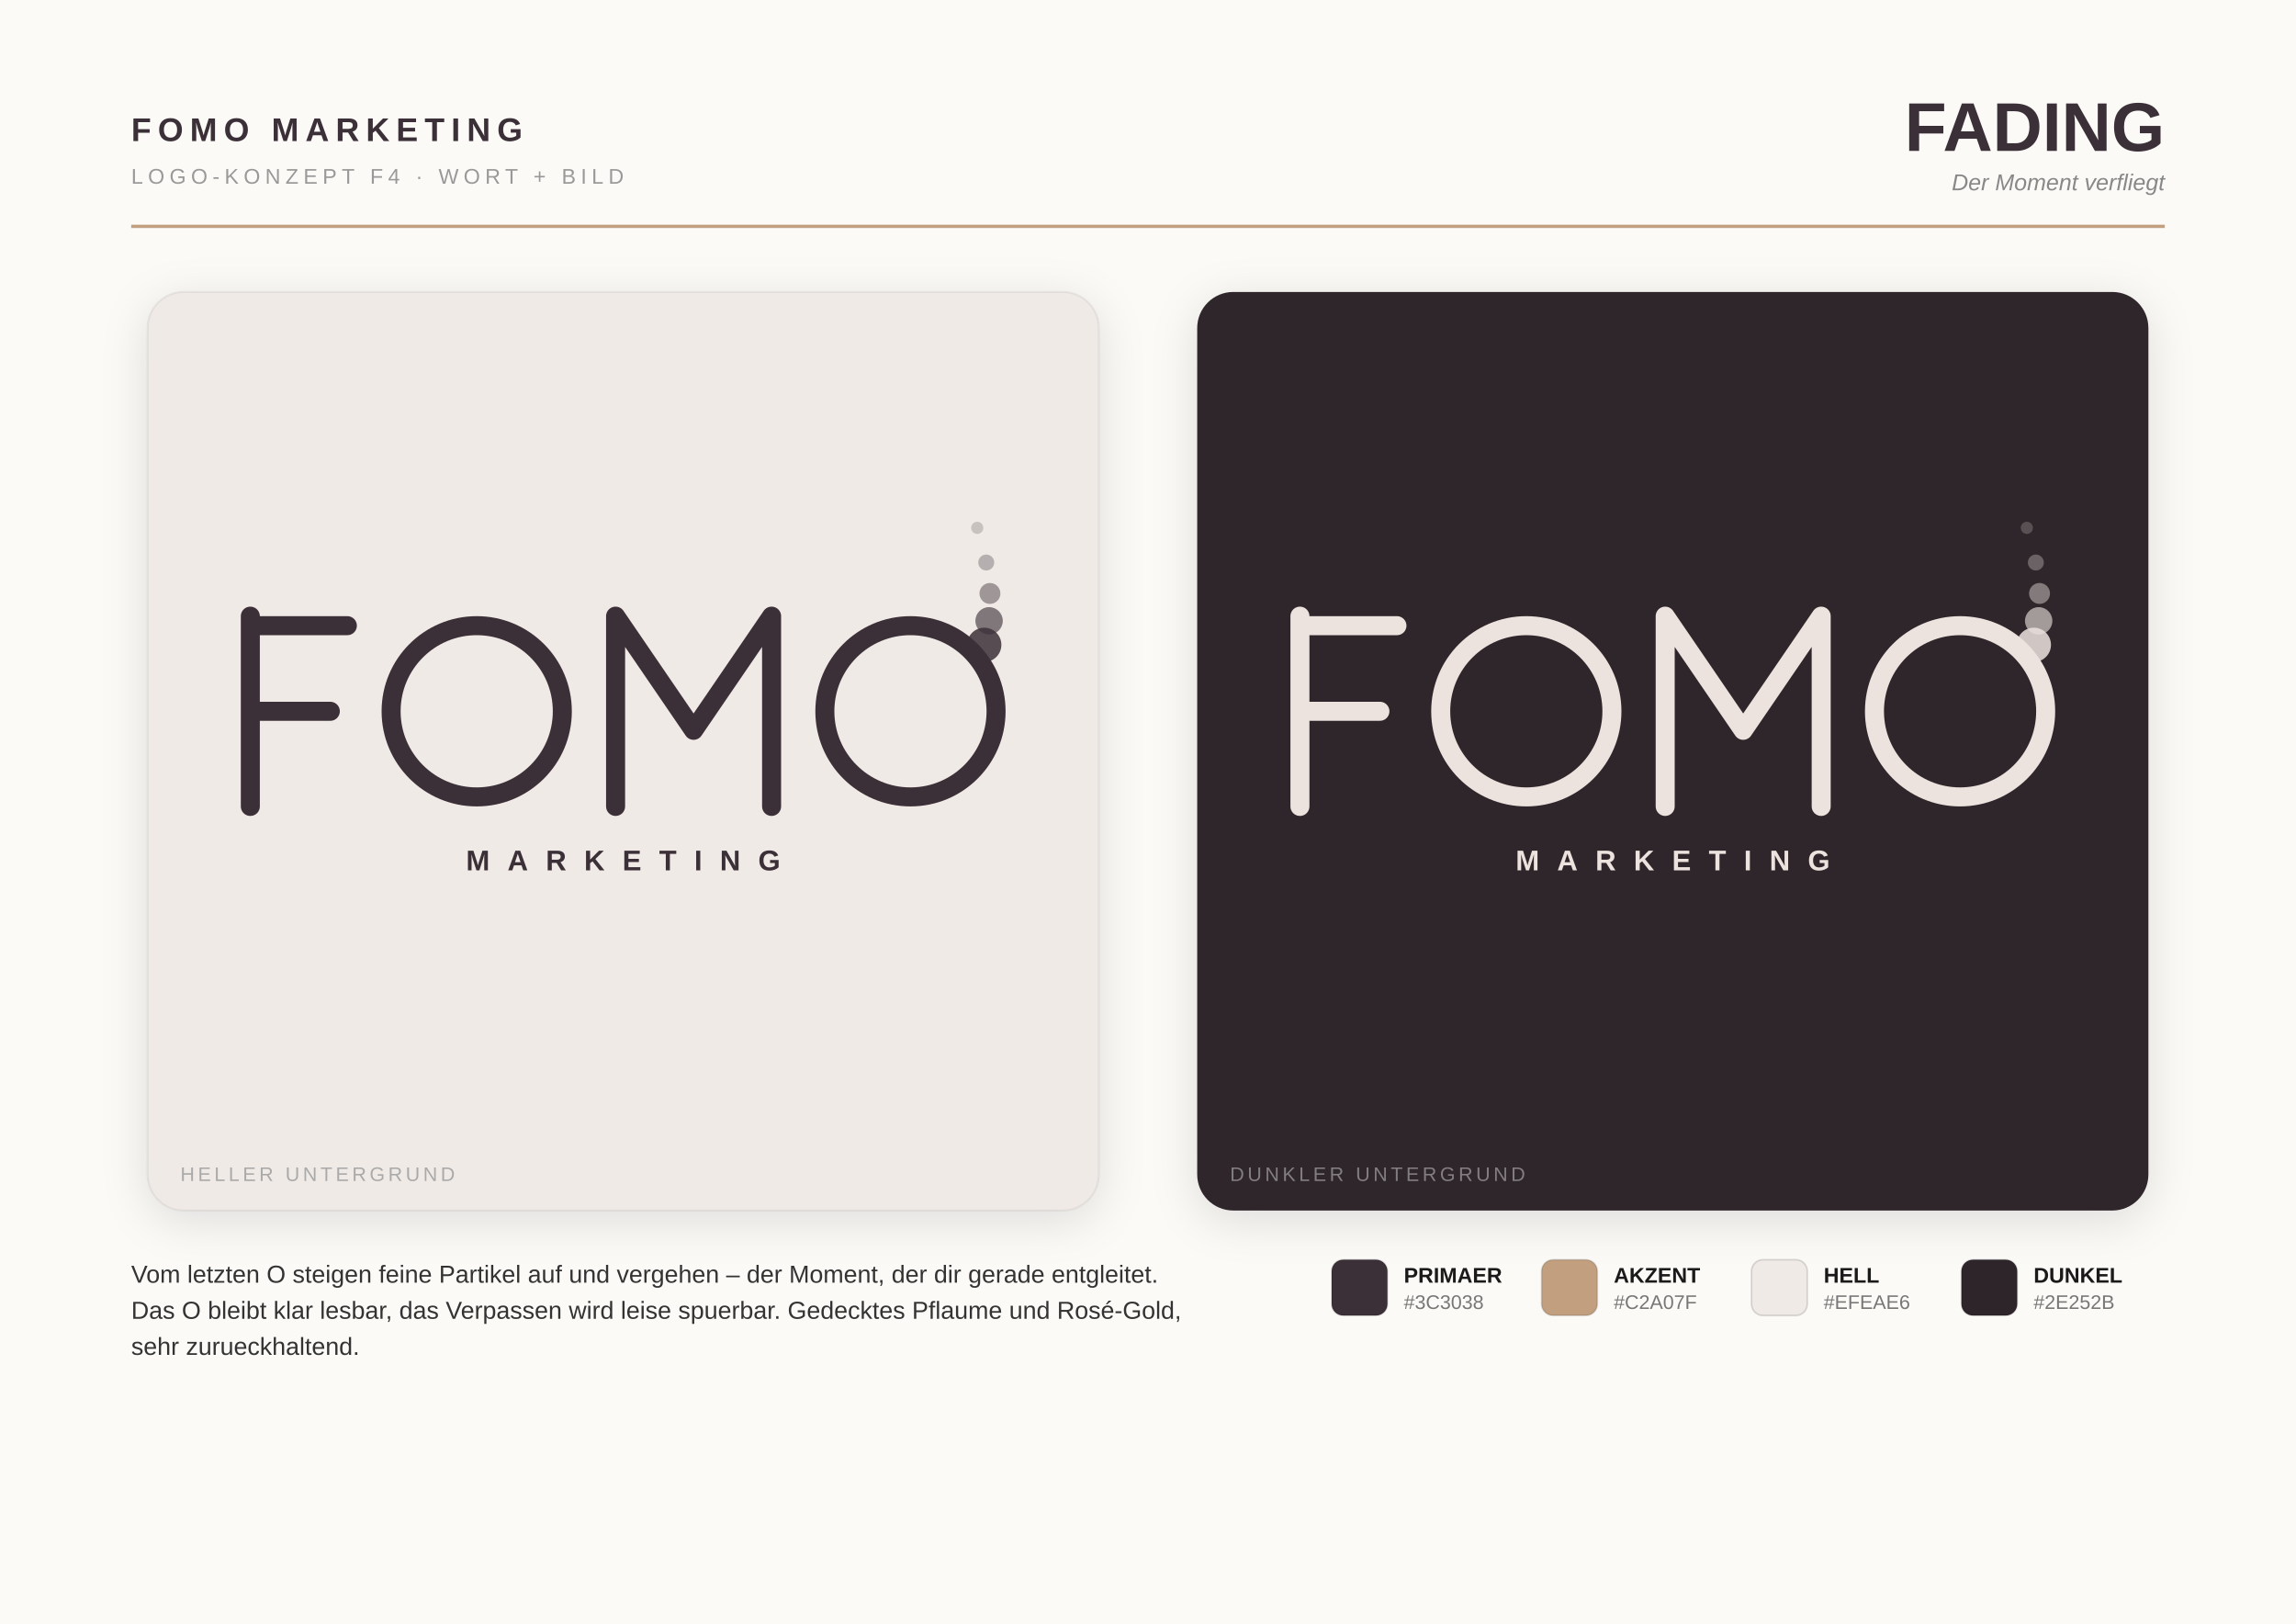
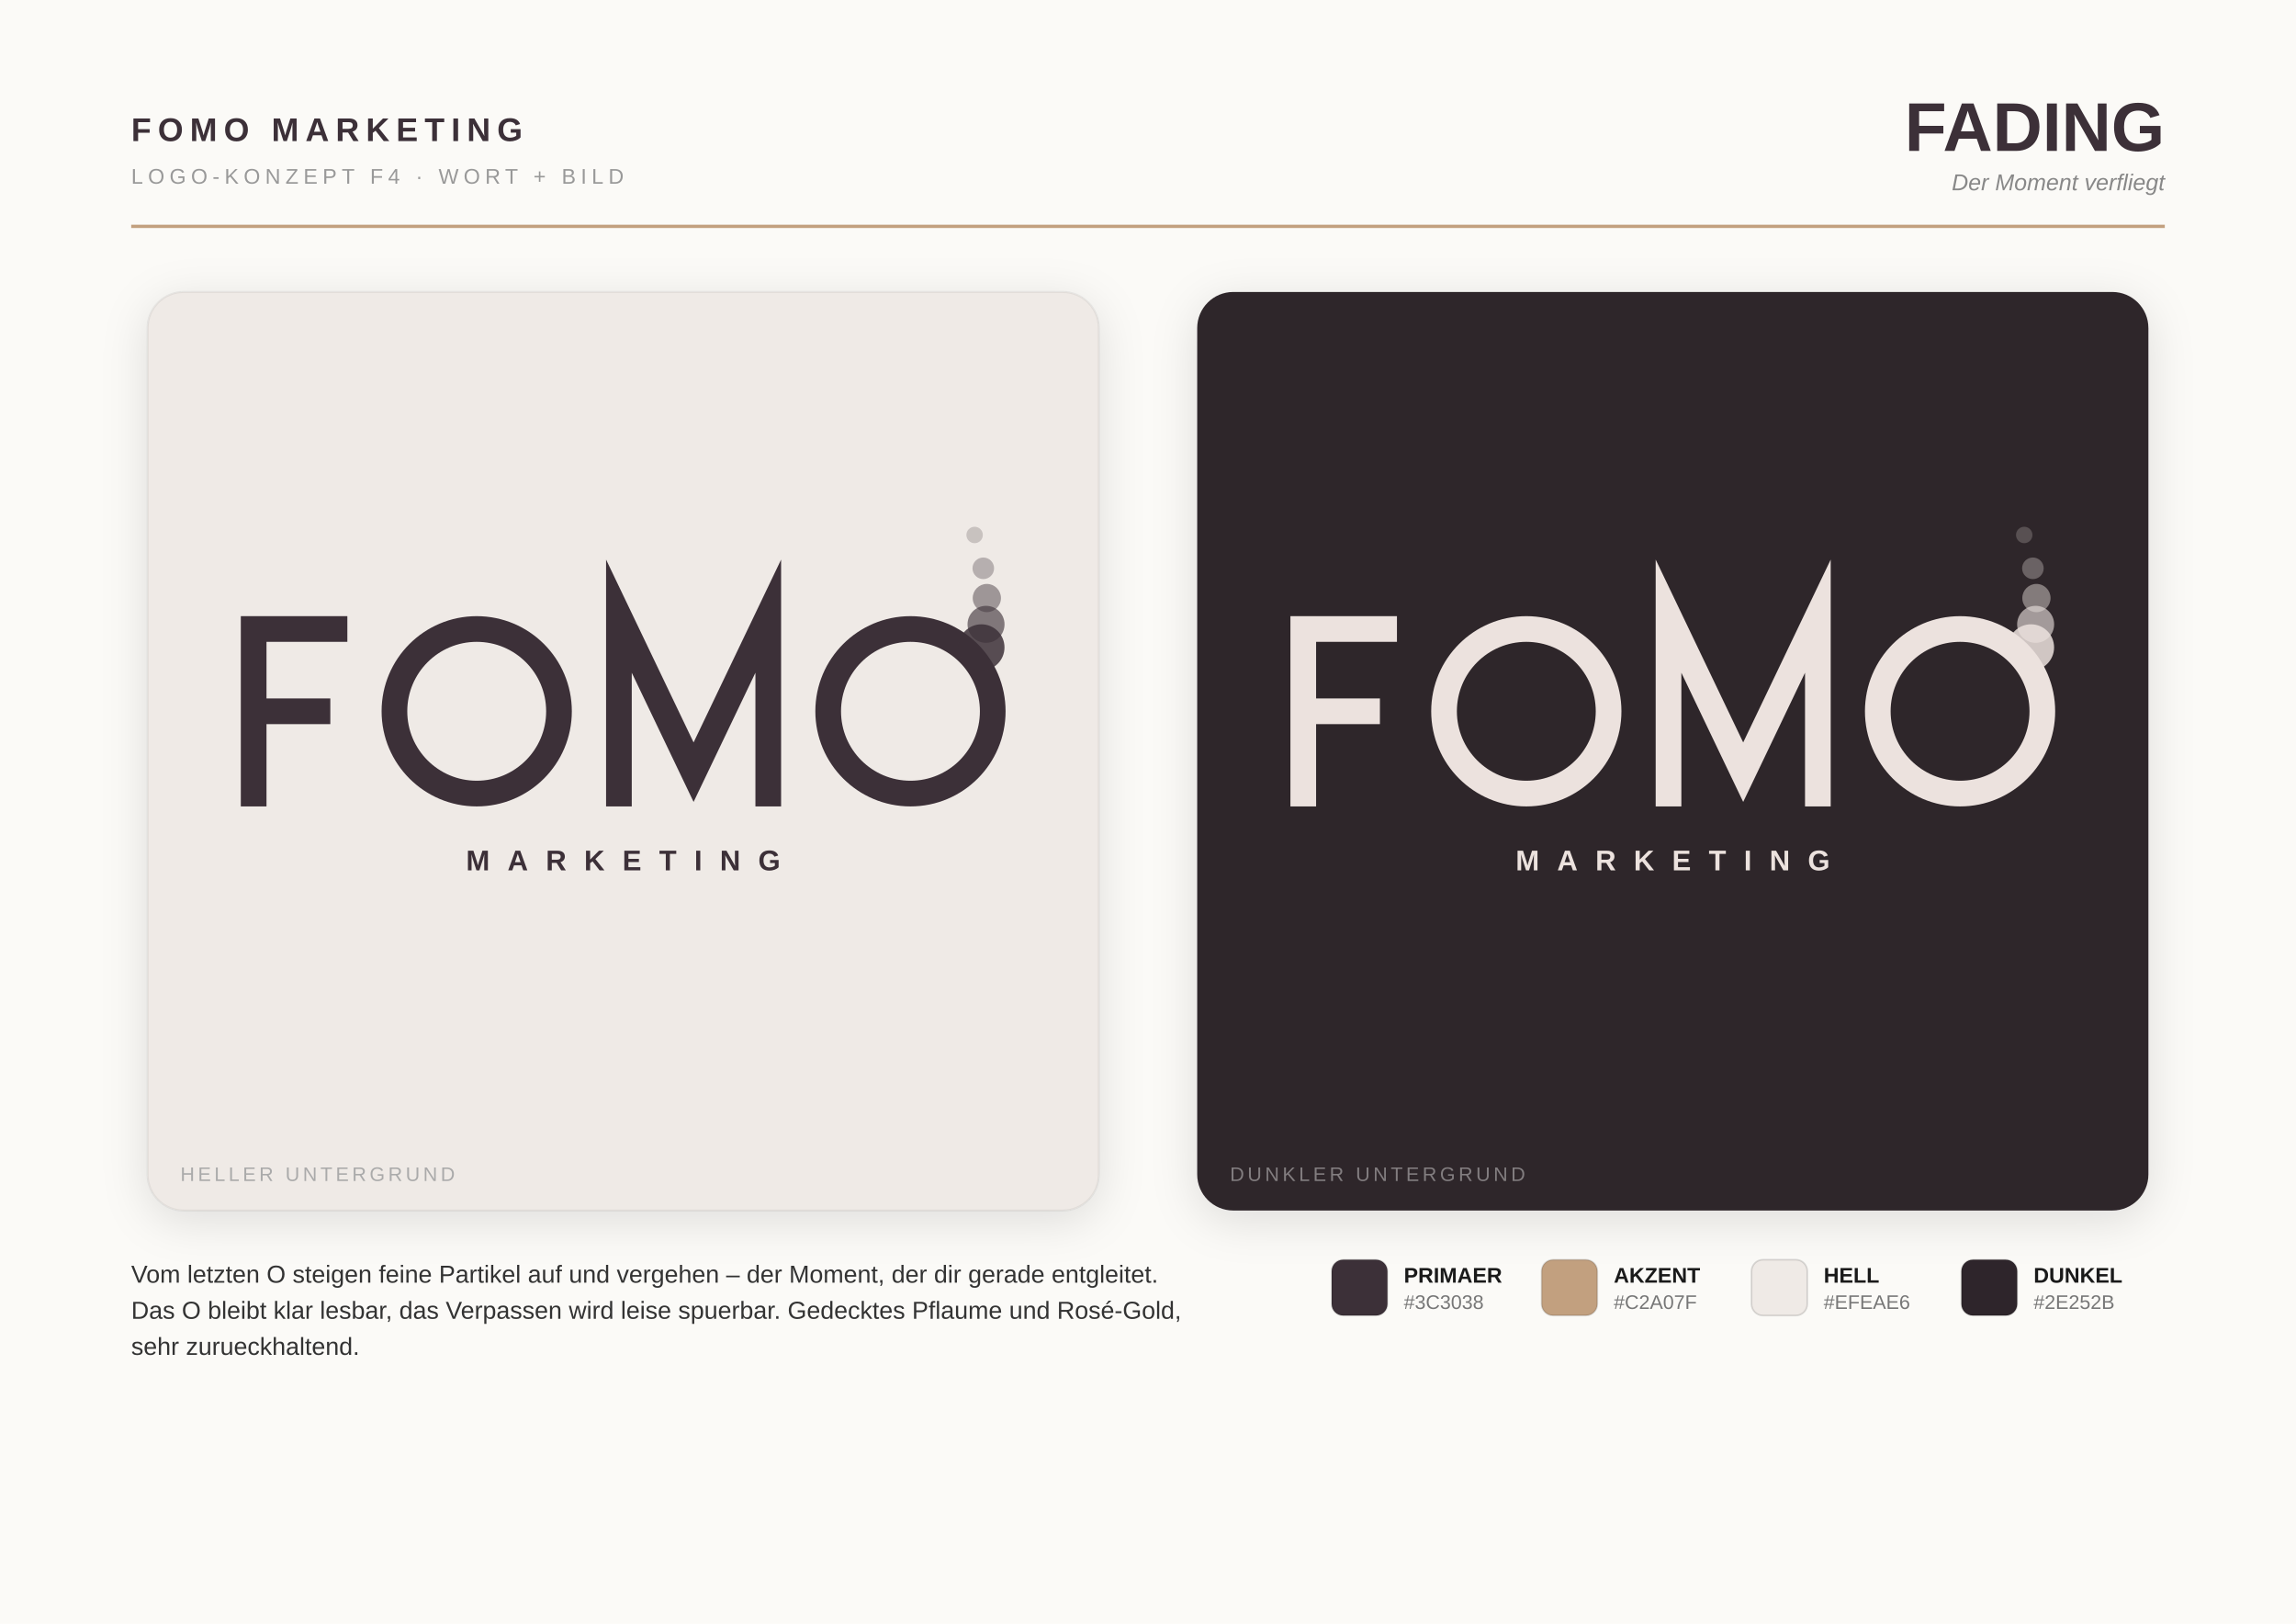
<svg xmlns="http://www.w3.org/2000/svg" width="1400" height="990" viewBox="0 0 1400 990">
  <defs>
    <filter id="soft" x="-20%" y="-20%" width="140%" height="140%">
      <feDropShadow dx="0" dy="6" stdDeviation="14" flood-color="#000" flood-opacity="0.12" />
    </filter>
  </defs>
  <rect width="1400" height="990" fill="#FBFAF7" />
  <text x="80" y="86" font-family="Liberation Sans, Arial, DejaVu Sans, sans-serif" font-size="20" font-weight="800" letter-spacing="4" fill="#3C3038">FOMO MARKETING</text>
  <text x="80" y="112" font-family="Liberation Sans, Arial, DejaVu Sans, sans-serif" font-size="13" letter-spacing="3" fill="#999">LOGO-KONZEPT F4 · WORT + BILD</text>
  <text x="1320" y="92" font-family="Liberation Sans, Arial, DejaVu Sans, sans-serif" font-size="42" font-weight="800" text-anchor="end" fill="#3C3038">FADING</text>
  <text x="1320" y="116" font-family="Liberation Sans, Arial, DejaVu Sans, sans-serif" font-size="14" font-style="italic" text-anchor="end" fill="#888">Der Moment verfliegt</text>
  <line x1="80" y1="138" x2="1320" y2="138" stroke="#C2A07F" stroke-width="2" />
  <rect x="90" y="178" width="580" height="560" rx="22" fill="#EFEAE6" stroke="#0000000f" stroke-width="1.2" filter="url(#soft)" />
  <rect x="730" y="178" width="580" height="560" rx="22" fill="#2E252B" filter="url(#soft)" />
-   <path fill="none" stroke="#3C3038" stroke-width="11.60" stroke-linecap="round" stroke-linejoin="round" stroke-miterlimit="8" d="M 152.64 375.64 L 152.64 491.64 M 152.64 381.44 L 211.80 381.44 M 152.64 433.64 L 201.41 433.64" />
-   <circle cx="290.68" cy="433.64" r="52.20" fill="none" stroke="#3C3038" stroke-width="11.60" stroke-linecap="round" stroke-linejoin="round" stroke-miterlimit="8" />
-   <path fill="none" stroke="#3C3038" stroke-width="11.60" stroke-linecap="round" stroke-linejoin="round" stroke-miterlimit="8" d="M 375.36 491.64 L 375.36 375.64 L 422.92 445.24 L 470.48 375.64 L 470.48 491.64" />
-   <circle cx="555.16" cy="433.64" r="52.20" fill="none" stroke="#3C3038" stroke-width="11.60" stroke-linecap="round" stroke-linejoin="round" stroke-miterlimit="8" />
-   <circle cx="600.16" cy="393.12" r="10.44" fill="#3C3038" opacity="0.85" />
-   <circle cx="603.10" cy="378.49" r="8.35" fill="#3C3038" opacity="0.62" />
-   <circle cx="603.62" cy="361.80" r="6.38" fill="#3C3038" opacity="0.45" />
-   <circle cx="601.37" cy="342.94" r="4.87" fill="#3C3038" opacity="0.32" />
-   <circle cx="595.87" cy="321.80" r="3.71" fill="#3C3038" opacity="0.22" />
+   <path fill="none" stroke="#3C3038" stroke-width="15.66" stroke-linecap="butt" stroke-linejoin="miter" stroke-miterlimit="8" d="M 154.67 375.64 L 154.67 491.64 M 154.67 383.47 L 211.80 383.47 M 154.67 433.64 L 201.41 433.64" />
+   <circle cx="290.68" cy="433.64" r="50.17" fill="none" stroke="#3C3038" stroke-width="15.66" stroke-linecap="butt" stroke-linejoin="miter" stroke-miterlimit="8" />
+   <path fill="none" stroke="#3C3038" stroke-width="15.66" stroke-linecap="butt" stroke-linejoin="miter" stroke-miterlimit="8" d="M 377.39 491.64 L 377.39 375.64 L 422.92 470.76 L 468.45 375.64 L 468.45 491.64" />
+   <circle cx="555.16" cy="433.64" r="50.17" fill="none" stroke="#3C3038" stroke-width="15.66" stroke-linecap="butt" stroke-linejoin="miter" stroke-miterlimit="8" />
+   <circle cx="598.41" cy="394.70" r="14.09" fill="#3C3038" opacity="0.85" />
+   <circle cx="601.24" cy="380.63" r="11.28" fill="#3C3038" opacity="0.62" />
+   <circle cx="601.73" cy="364.60" r="8.61" fill="#3C3038" opacity="0.45" />
+   <circle cx="599.57" cy="346.47" r="6.58" fill="#3C3038" opacity="0.32" />
+   <circle cx="594.28" cy="326.15" r="5.01" fill="#3C3038" opacity="0.22" />
  <text x="380.00" y="530.62" font-family="Liberation Sans, Arial, DejaVu Sans, sans-serif" font-size="17.40" font-weight="600" letter-spacing="10.79" text-anchor="middle" fill="#3C3038">MARKETING</text>
-   <path fill="none" stroke="#ECE2DE" stroke-width="11.60" stroke-linecap="round" stroke-linejoin="round" stroke-miterlimit="8" d="M 792.64 375.64 L 792.64 491.64 M 792.64 381.44 L 851.80 381.44 M 792.64 433.64 L 841.41 433.64" />
-   <circle cx="930.68" cy="433.64" r="52.20" fill="none" stroke="#ECE2DE" stroke-width="11.60" stroke-linecap="round" stroke-linejoin="round" stroke-miterlimit="8" />
-   <path fill="none" stroke="#ECE2DE" stroke-width="11.60" stroke-linecap="round" stroke-linejoin="round" stroke-miterlimit="8" d="M 1015.36 491.64 L 1015.36 375.64 L 1062.92 445.24 L 1110.48 375.64 L 1110.48 491.64" />
-   <circle cx="1195.16" cy="433.64" r="52.20" fill="none" stroke="#ECE2DE" stroke-width="11.60" stroke-linecap="round" stroke-linejoin="round" stroke-miterlimit="8" />
-   <circle cx="1240.16" cy="393.12" r="10.44" fill="#ECE2DE" opacity="0.85" />
-   <circle cx="1243.10" cy="378.49" r="8.35" fill="#ECE2DE" opacity="0.62" />
-   <circle cx="1243.62" cy="361.80" r="6.38" fill="#ECE2DE" opacity="0.45" />
-   <circle cx="1241.37" cy="342.94" r="4.87" fill="#ECE2DE" opacity="0.32" />
-   <circle cx="1235.87" cy="321.80" r="3.71" fill="#ECE2DE" opacity="0.22" />
+   <path fill="none" stroke="#ECE2DE" stroke-width="15.66" stroke-linecap="butt" stroke-linejoin="miter" stroke-miterlimit="8" d="M 794.67 375.64 L 794.67 491.64 M 794.67 383.47 L 851.80 383.47 M 794.67 433.64 L 841.41 433.64" />
+   <circle cx="930.68" cy="433.64" r="50.17" fill="none" stroke="#ECE2DE" stroke-width="15.66" stroke-linecap="butt" stroke-linejoin="miter" stroke-miterlimit="8" />
+   <path fill="none" stroke="#ECE2DE" stroke-width="15.66" stroke-linecap="butt" stroke-linejoin="miter" stroke-miterlimit="8" d="M 1017.39 491.64 L 1017.39 375.64 L 1062.92 470.76 L 1108.45 375.64 L 1108.45 491.64" />
+   <circle cx="1195.16" cy="433.64" r="50.17" fill="none" stroke="#ECE2DE" stroke-width="15.66" stroke-linecap="butt" stroke-linejoin="miter" stroke-miterlimit="8" />
+   <circle cx="1238.41" cy="394.70" r="14.09" fill="#ECE2DE" opacity="0.85" />
+   <circle cx="1241.24" cy="380.63" r="11.28" fill="#ECE2DE" opacity="0.62" />
+   <circle cx="1241.73" cy="364.60" r="8.61" fill="#ECE2DE" opacity="0.45" />
+   <circle cx="1239.57" cy="346.47" r="6.58" fill="#ECE2DE" opacity="0.32" />
+   <circle cx="1234.28" cy="326.15" r="5.01" fill="#ECE2DE" opacity="0.22" />
  <text x="1020.00" y="530.62" font-family="Liberation Sans, Arial, DejaVu Sans, sans-serif" font-size="17.40" font-weight="600" letter-spacing="10.79" text-anchor="middle" fill="#ECE2DE">MARKETING</text>
  <text x="110" y="720" font-family="Liberation Sans, Arial, DejaVu Sans, sans-serif" font-size="12" letter-spacing="2" fill="#aaa">HELLER UNTERGRUND</text>
  <text x="750" y="720" font-family="Liberation Sans, Arial, DejaVu Sans, sans-serif" font-size="12" letter-spacing="2" fill="#ffffff66">DUNKLER UNTERGRUND</text>
  <text x="80" y="782" font-family="Liberation Sans, Arial, DejaVu Sans, sans-serif" font-size="15" fill="#333">Vom letzten O steigen feine Partikel auf und vergehen – der Moment, der dir gerade entgleitet.</text>
  <text x="80" y="804" font-family="Liberation Sans, Arial, DejaVu Sans, sans-serif" font-size="15" fill="#333">Das O bleibt klar lesbar, das Verpassen wird leise spuerbar. Gedecktes Pflaume und Rosé-Gold,</text>
  <text x="80" y="826" font-family="Liberation Sans, Arial, DejaVu Sans, sans-serif" font-size="15" fill="#333">sehr zurueckhaltend.</text>
  <rect x="812" y="768" width="34" height="34" rx="7" fill="#3C3038" stroke="#00000022" stroke-width="1" />
  <text x="856" y="782" font-family="Liberation Sans, Arial, DejaVu Sans, sans-serif" font-size="13" font-weight="700" fill="#1a1a1a">PRIMAER</text>
  <text x="856" y="798" font-family="Liberation Sans, Arial, DejaVu Sans, sans-serif" font-size="12" fill="#777">#3C3038</text>
  <rect x="940" y="768" width="34" height="34" rx="7" fill="#C2A07F" stroke="#00000022" stroke-width="1" />
  <text x="984" y="782" font-family="Liberation Sans, Arial, DejaVu Sans, sans-serif" font-size="13" font-weight="700" fill="#1a1a1a">AKZENT</text>
  <text x="984" y="798" font-family="Liberation Sans, Arial, DejaVu Sans, sans-serif" font-size="12" fill="#777">#C2A07F</text>
  <rect x="1068" y="768" width="34" height="34" rx="7" fill="#EFEAE6" stroke="#00000022" stroke-width="1" />
  <text x="1112" y="782" font-family="Liberation Sans, Arial, DejaVu Sans, sans-serif" font-size="13" font-weight="700" fill="#1a1a1a">HELL</text>
  <text x="1112" y="798" font-family="Liberation Sans, Arial, DejaVu Sans, sans-serif" font-size="12" fill="#777">#EFEAE6</text>
  <rect x="1196" y="768" width="34" height="34" rx="7" fill="#2E252B" stroke="#00000022" stroke-width="1" />
  <text x="1240" y="782" font-family="Liberation Sans, Arial, DejaVu Sans, sans-serif" font-size="13" font-weight="700" fill="#1a1a1a">DUNKEL</text>
  <text x="1240" y="798" font-family="Liberation Sans, Arial, DejaVu Sans, sans-serif" font-size="12" fill="#777">#2E252B</text>
</svg>
